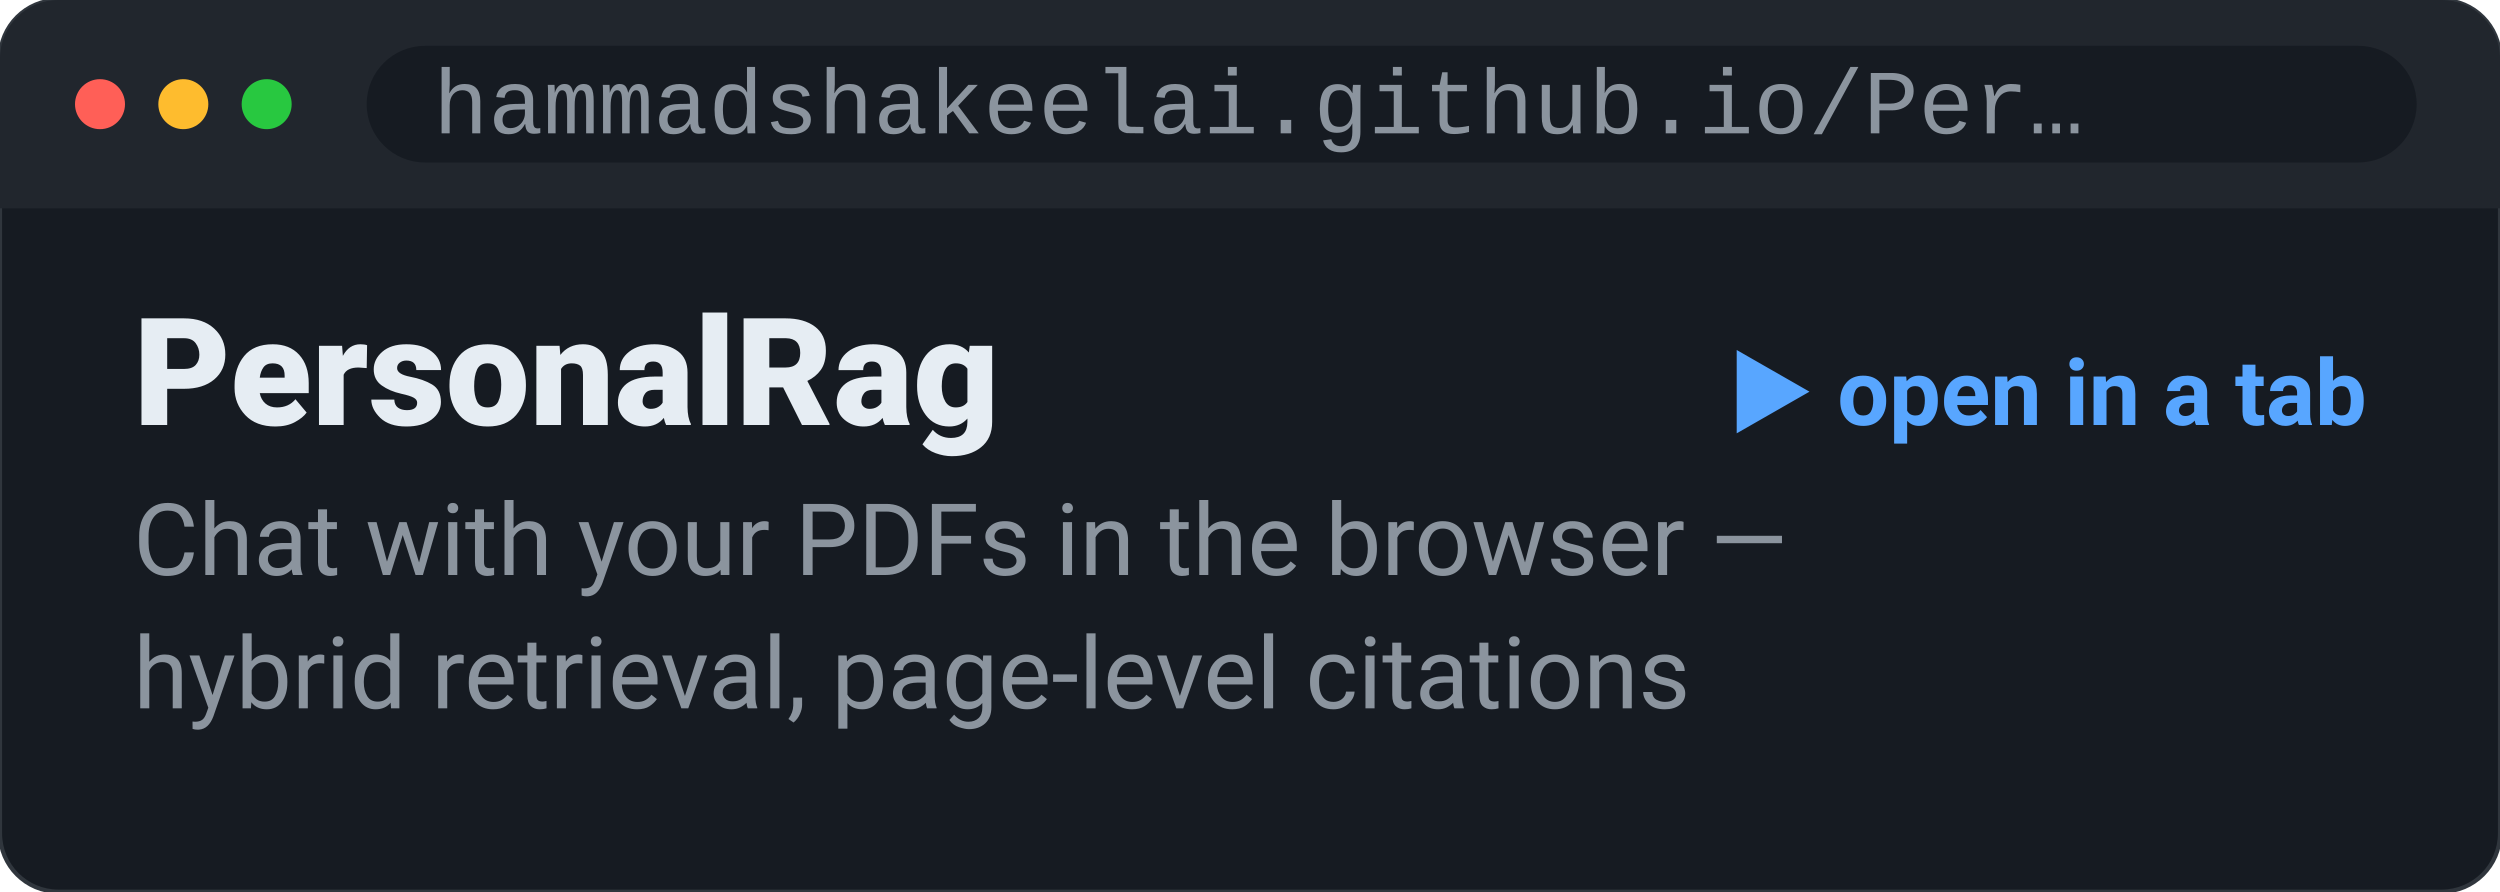
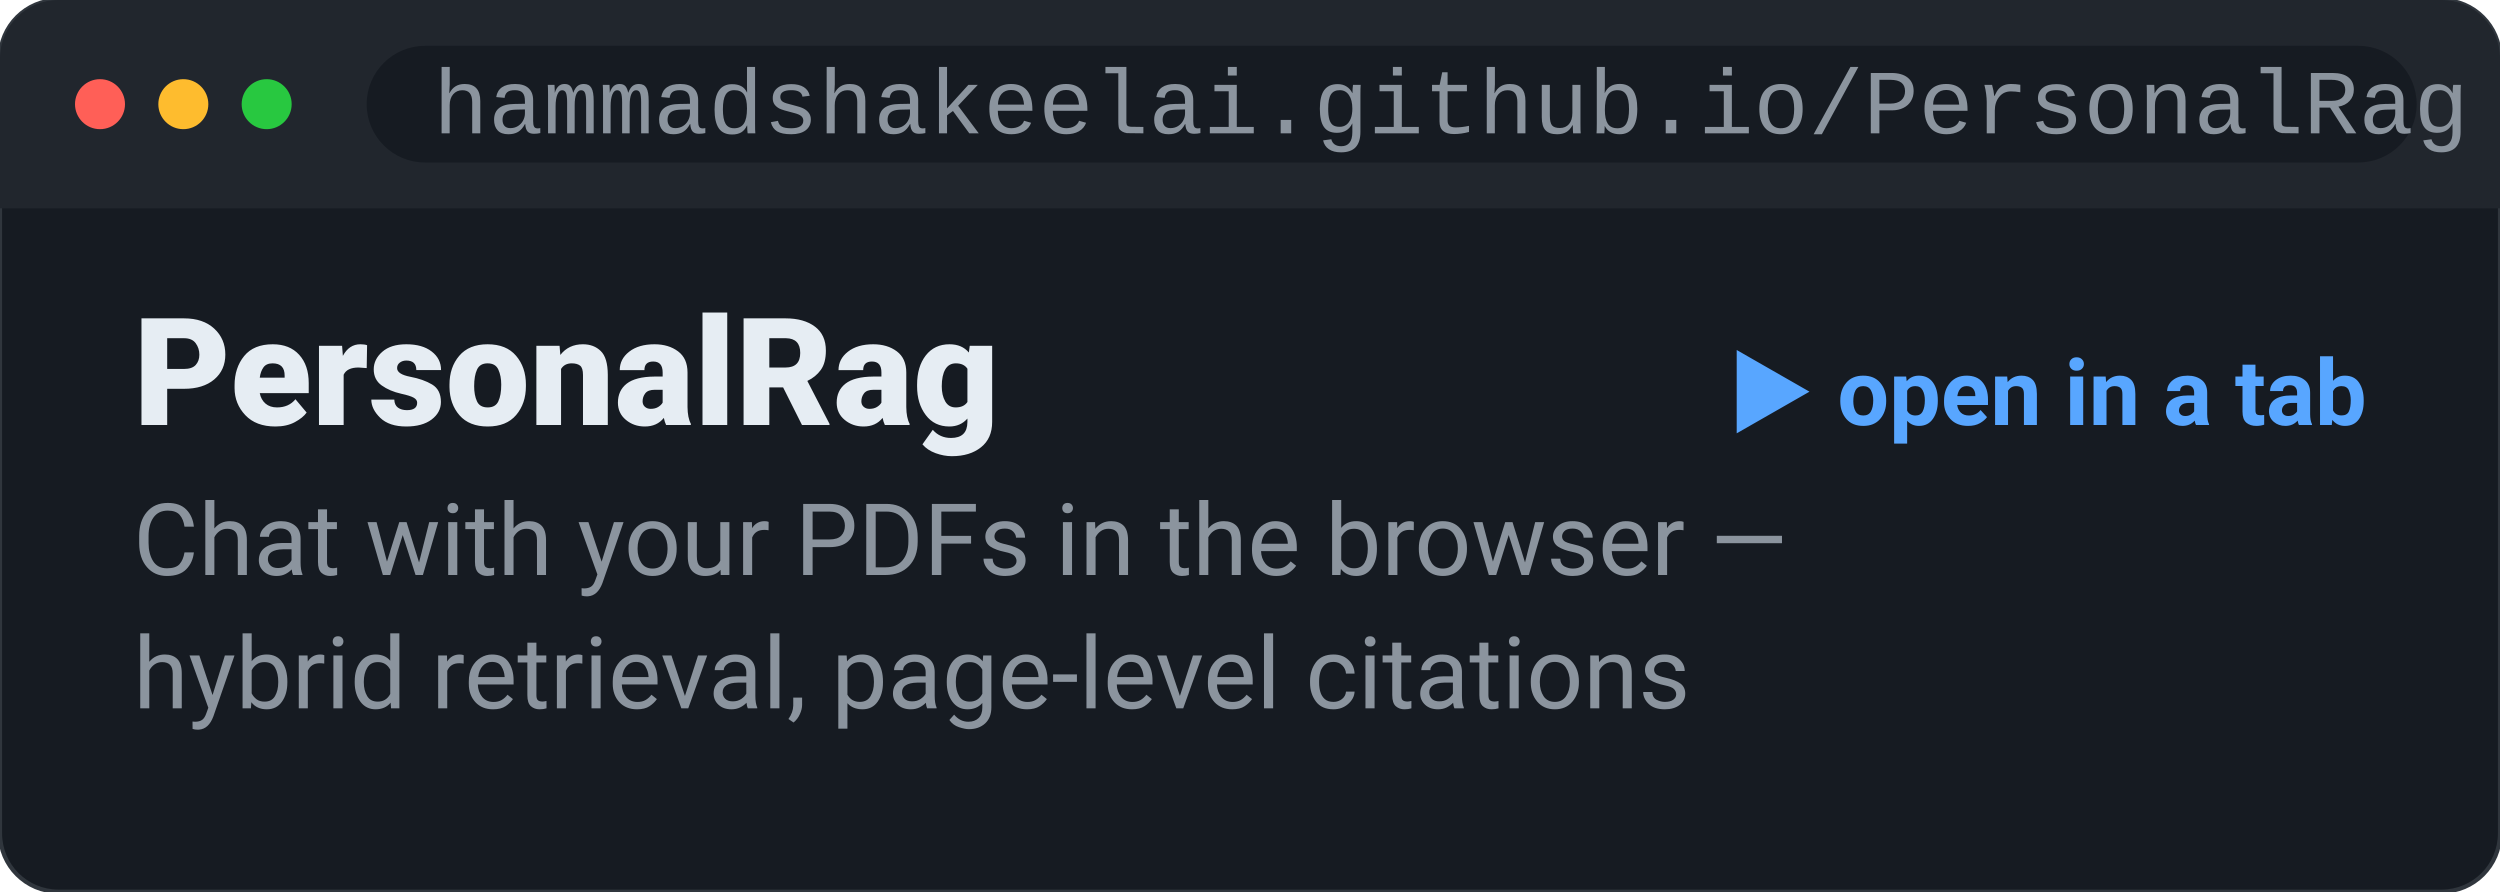
<svg xmlns="http://www.w3.org/2000/svg" viewBox="0 0 600 214" width="600" height="214" role="img" aria-label="PersonalRag: Chat with your PDFs in the browser — hybrid retrieval, page-level citations">
  <rect width="600" height="214" rx="14" fill="#161b22" stroke="#30363d" />
  <path d="M0 14 a14 14 0 0 1 14 -14 h572 a14 14 0 0 1 14 14 v36 h-600 z" fill="#21262d" />
  <circle cx="24" cy="25" r="6" fill="#ff5f57" />
  <circle cx="44" cy="25" r="6" fill="#febc2e" />
  <circle cx="64" cy="25" r="6" fill="#28c840" />
  <rect x="88" y="11" width="492" height="28" rx="14" fill="#161b22" />
-   <text x="104" y="32" font-family="ui-monospace, SFMono-Regular, Menlo, Consolas, 'Liberation Mono', monospace" font-size="22" fill="#8b949e">hammadshakeelai.github.io/Per…</text>
+   <text x="104" y="32" font-family="ui-monospace, SFMono-Regular, Menlo, Consolas, 'Liberation Mono', monospace" font-size="22" fill="#8b949e">hammadshakeelai.github.io/PersonalRag</text>
  <text x="32" y="102" font-family="-apple-system, BlinkMacSystemFont, 'Segoe UI', Roboto, Helvetica, Arial, sans-serif" font-size="36" font-weight="800" fill="#e6edf3">PersonalRag</text>
  <text x="32" y="138" font-family="-apple-system, BlinkMacSystemFont, 'Segoe UI', Roboto, Helvetica, Arial, sans-serif" font-size="24" fill="#8b949e">Chat with your PDFs in the browser —</text>
  <text x="32" y="170" font-family="-apple-system, BlinkMacSystemFont, 'Segoe UI', Roboto, Helvetica, Arial, sans-serif" font-size="24" fill="#8b949e">hybrid retrieval, page-level citations</text>
  <text x="568" y="102" text-anchor="end" font-family="-apple-system, BlinkMacSystemFont, 'Segoe UI', Roboto, Helvetica, Arial, sans-serif" font-size="22" font-weight="700" fill="#58a6ff">▶ open in a tab</text>
</svg>
